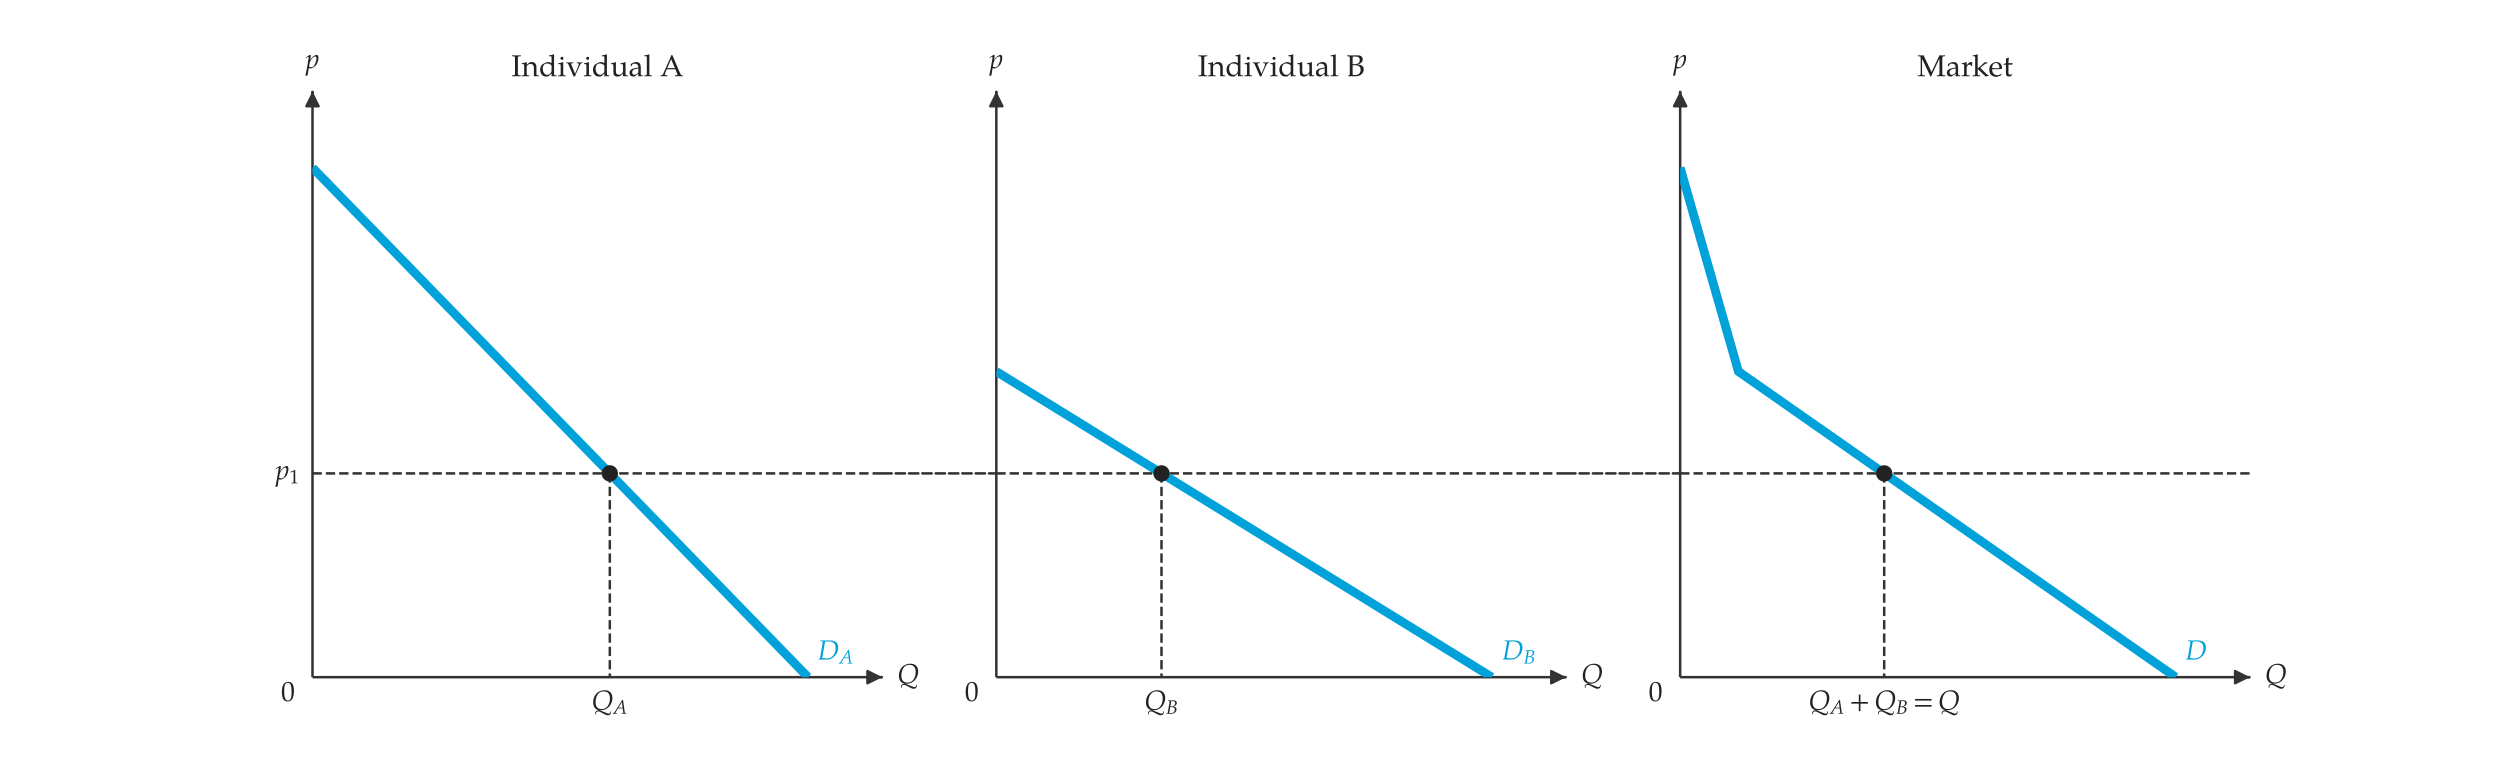
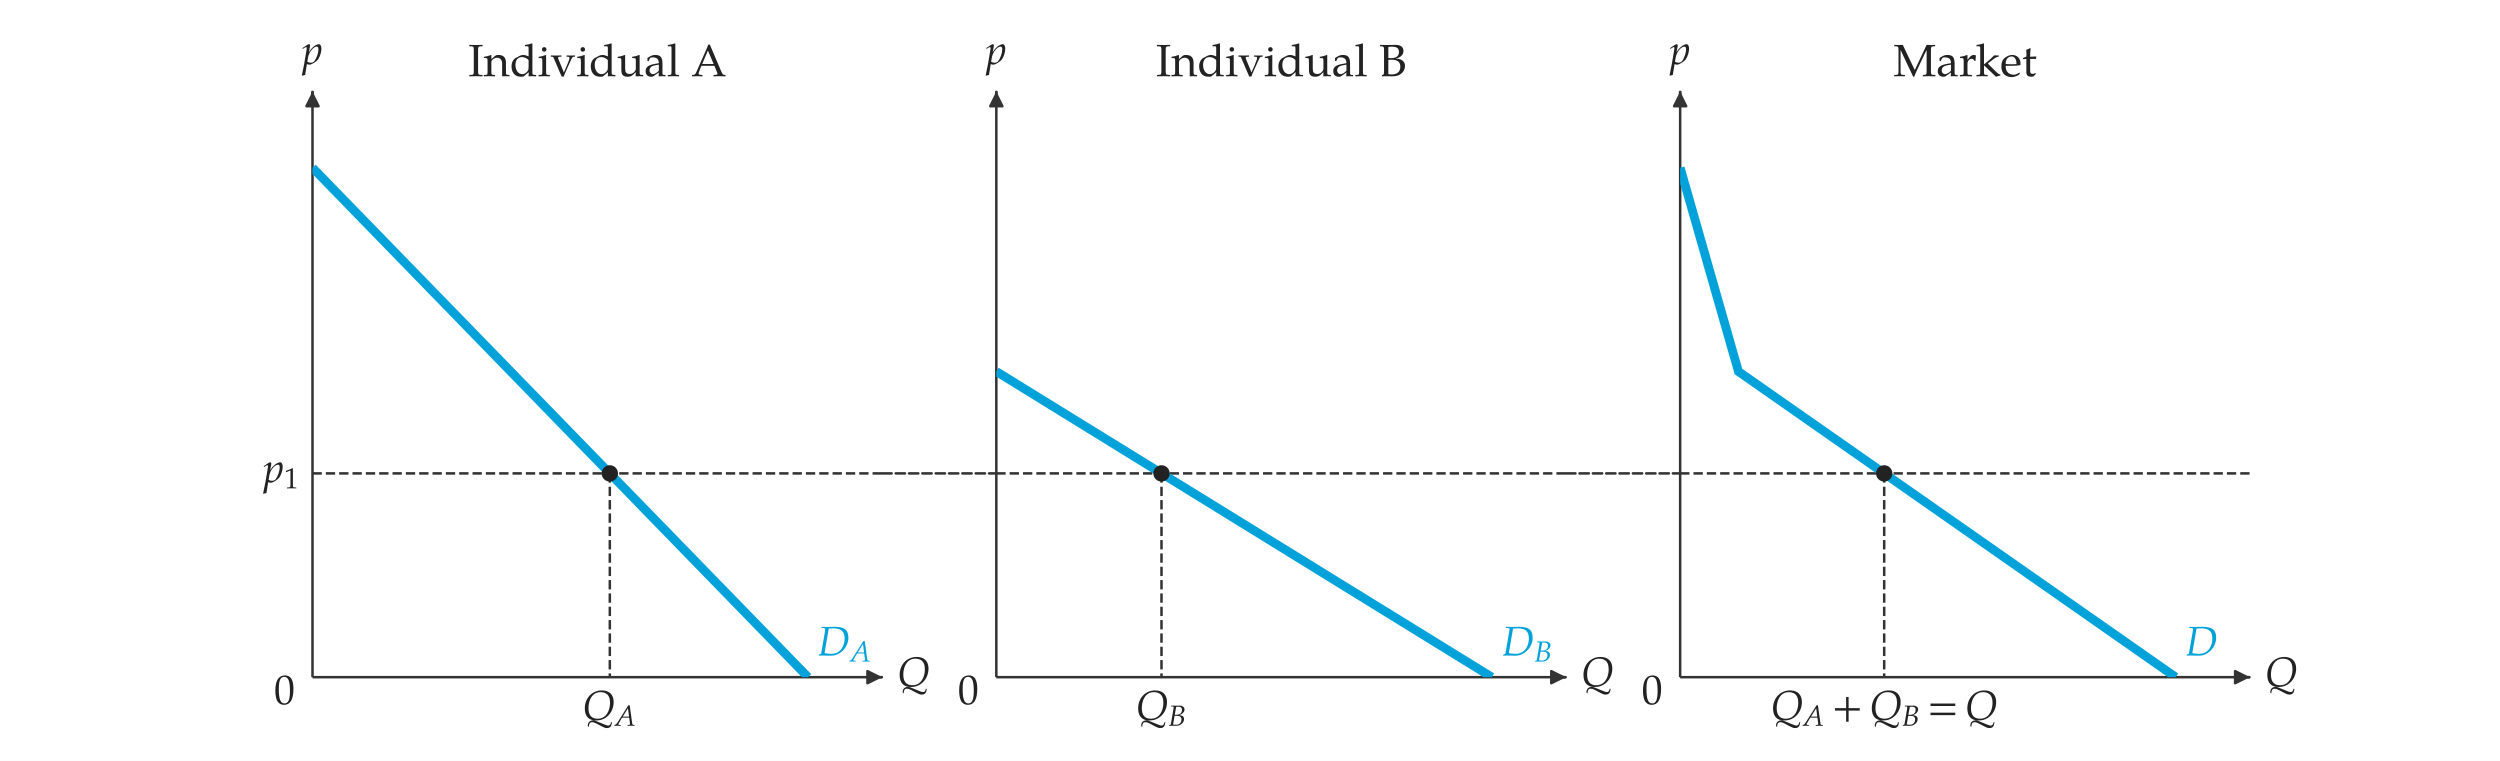
<svg xmlns="http://www.w3.org/2000/svg" xmlns:xlink="http://www.w3.org/1999/xlink" width="993.6pt" height="302.4pt" viewBox="0 0 993.6 302.4" version="1.1">
  <defs>
    <style type="text/css">*{stroke-linejoin: round; stroke-linecap: butt}</style>
  </defs>
  <g id="figure_1">
    <g id="patch_1">
      <path d="M 0 302.4  L 993.6 302.4  L 993.6 0  L 0 0  z " style="fill: #ffffff" />
    </g>
    <g id="patch_2">
      <path d="M 350.682 188.145  Q 373.331 188.145 395.979 188.145  " style="fill: none; stroke-dasharray: 3.7,1.6; stroke-dashoffset: 0; stroke: #333333; stroke-linecap: round" />
    </g>
    <g id="patch_3">
      <path d="M 622.461 188.145  Q 645.109 188.145 667.758 188.145  " style="fill: none; stroke-dasharray: 3.7,1.6; stroke-dashoffset: 0; stroke: #333333; stroke-linecap: round" />
    </g>
    <g id="axes_1">
      <g id="axes.x">
        <path d="M 124.2 269.136  L 350.682 269.136  " style="fill: none; stroke: #333333; stroke-linejoin: miter" />
      </g>
      <g id="patch_4">
        <path d="M 350.456 269.136  Q 350.569 269.136 349.564 269.136  " style="fill: none; stroke: #333333; stroke-linecap: round" />
        <path d="M 344.764 266.736  L 349.564 269.136  L 344.764 271.536  z " style="fill: #333333; stroke: #333333; stroke-linecap: round" />
      </g>
      <g id="axes.y">
        <path d="M 124.2 269.136  L 124.2 36.288  " style="fill: none; stroke: #333333; stroke-linejoin: miter" />
      </g>
      <g id="patch_5">
        <path d="M 124.2 36.521  Q 124.2 36.404 124.2 37.406  " style="fill: none; stroke: #333333; stroke-linecap: round" />
        <path d="M 121.8 42.206  L 124.2 37.406  L 126.6 42.206  z " style="fill: #333333; stroke: #333333; stroke-linecap: round" />
      </g>
      <g id="axes.y.label">
-         <g style="fill: #222222" transform="translate(121.45 27.197) scale(0.11 -0.11)">
+         <g style="fill: #222222" transform="translate(120.075 25.6515) scale(0.165 -0.165)">
          <defs>
            <path id="TeXGyrePagella-Italic-51" d="M -45 -1728  L 0 -1766  C 134 -1722 262 -1690 467 -1658  L 736 19  L 794 0  C 960 -58 1056 -70 1126 -70  C 1485 -70 2221 397 2496 800  C 2758 1190 2976 1894 2976 2374  C 2976 2803 2829 3085 2598 3085  C 2330 3085 1997 2912 1658 2618  C 1402 2387 1267 2227 1037 1850  L 1190 2611  C 1210 2720 1222 2816 1222 2893  C 1222 3014 1171 3085 1082 3085  C 947 3085 704 2950 230 2611  L 51 2483  L 96 2355  L 301 2490  C 480 2605 550 2637 608 2637  C 672 2637 717 2579 717 2490  C 717 2438 704 2310 691 2246  L 320 51  L 6 -1491  L -45 -1728  z M 800 378  L 915 1056  C 1056 1875 1741 2714 2272 2714  C 2438 2714 2515 2573 2515 2278  C 2515 1760 2259 998 1920 512  C 1792 326 1587 230 1325 230  C 1126 230 966 275 800 378  z " transform="scale(0.015625)" />
          </defs>
          <use xlink:href="#TeXGyrePagella-Italic-51" transform="translate(0 0.796875)" />
        </g>
      </g>
      <g id="axes.x.label">
-         <g style="fill: #222222" transform="translate(356.6824 271.5835) scale(0.11 -0.11)">
+         <g style="fill: #222222" transform="translate(356.6824 272.8073) scale(0.165 -0.165)">
          <defs>
            <path id="TeXGyrePagella-Italic-32" d="M 339 1741  C 339 531 941 -115 2067 -115  C 2611 -115 3066 6 3482 269  C 4288 768 4787 1709 4787 2720  C 4787 3859 4122 4518 2970 4518  C 1453 4518 339 3347 339 1741  z M 806 -909  C 806 -909 806 -966 813 -1018  L 966 -1101  C 966 -608 1120 -378 1459 -378  C 1645 -378 1824 -429 2074 -563  L 3002 -1050  C 3386 -1248 3501 -1286 3757 -1286  C 4237 -1286 4467 -1011 4531 -390  L 4371 -390  C 4333 -736 4192 -896 3936 -896  C 3827 -896 3706 -864 3539 -800  L 2029 -186  C 1869 -122 1754 -96 1606 -96  C 1133 -96 781 -422 806 -909  z M 902 1773  C 902 2605 1158 3354 1600 3795  C 1901 4102 2285 4250 2771 4250  C 3078 4250 3392 4173 3603 4045  C 4019 3802 4224 3322 4224 2618  C 4224 1811 3968 1088 3533 640  C 3219 320 2803 154 2304 154  C 1382 154 902 704 902 1773  z " transform="scale(0.015625)" />
          </defs>
          <use xlink:href="#TeXGyrePagella-Italic-32" transform="translate(0 0.40625)" />
        </g>
      </g>
      <g id="axes.origin.label">
-         <g style="fill: #222222" transform="translate(111.7 278.5835) scale(0.11 -0.11)">
+         <g style="fill: #222222" transform="translate(108.95 279.8073) scale(0.165 -0.165)">
          <defs>
            <path id="TeXGyrePagella-Regular-11" d="M 186 2074  C 186 1325 320 678 544 365  C 768 51 1126 -128 1523 -128  C 2490 -128 2976 704 2976 2342  C 2976 3744 2560 4410 1683 4410  C 691 4410 186 3622 186 2074  z M 723 2304  C 723 3654 960 4186 1568 4186  C 2189 4186 2438 3558 2438 2022  C 2438 659 2195 96 1606 96  C 986 96 723 742 723 2304  z " transform="scale(0.015625)" />
          </defs>
          <use xlink:href="#TeXGyrePagella-Regular-11" />
        </g>
      </g>
      <g id="aggregation.A.quantity.label">
-         <g style="fill: #222222" transform="translate(235.1597 282.122) scale(0.11 -0.11)">
+         <g style="fill: #222222" transform="translate(231.5572 286.115) scale(0.165 -0.165)">
          <defs>
            <path id="TeXGyrePagella-Italic-22" d="M -122 -19  C 115 -6 358 0 595 0  C 826 0 1056 -6 1280 -19  L 1280 160  L 947 179  C 838 186 749 243 749 301  C 749 352 787 435 915 653  L 1568 1773  L 3142 1773  L 3315 493  C 3322 435 3328 384 3328 352  C 3328 250 3232 192 3053 179  L 2771 160  L 2771 -19  C 3034 -6 3290 0 3552 0  C 3814 0 4077 -6 4333 -19  L 4333 160  L 4166 179  C 3866 211 3846 224 3808 512  L 3251 4512  L 2957 4512  L 570 717  C 346 358 224 256 6 205  L -122 173  L -122 -19  z M 1728 2003  L 2874 3846  L 3110 2003  L 1728 2003  z " transform="scale(0.015625)" />
          </defs>
          <use xlink:href="#TeXGyrePagella-Italic-32" transform="translate(0 0.40625)" />
          <use xlink:href="#TeXGyrePagella-Italic-22" transform="translate(77.79993 -14.05469) scale(0.7)" />
        </g>
      </g>
      <g id="aggregation.A.price.label">
-         <g style="fill: #222222" transform="translate(109.52 190.5929) scale(0.11 -0.11)">
+         <g style="fill: #222222" transform="translate(104.68 191.8166) scale(0.165 -0.165)">
          <defs>
            <path id="TeXGyrePagella-Regular-12" d="M 384 3827  L 429 3552  L 493 3552  L 1318 3923  L 1338 3930  C 1376 3930 1389 3872 1389 3718  L 1389 614  C 1389 282 1318 211 973 192  L 614 173  L 614 -19  C 966 -6 1318 0 1670 0  C 2003 0 2342 -6 2675 -19  L 2675 173  L 2342 192  C 1990 211 1926 282 1926 614  L 1926 4410  L 1837 4442  C 1421 4224 966 4032 384 3827  z " transform="scale(0.015625)" />
          </defs>
          <use xlink:href="#TeXGyrePagella-Italic-51" transform="translate(0 0.796875)" />
          <use xlink:href="#TeXGyrePagella-Regular-12" transform="translate(49.99995 -13.66406) scale(0.7)" />
        </g>
      </g>
      <g id="aggregation.A.guide.price">
-         <path d="M 124.2 188.145  L 350.682 188.145  " clip-path="url(#pc65784a04d)" style="fill: none; stroke-dasharray: 3.7,1.6; stroke-dashoffset: 0; stroke: #333333; stroke-linejoin: miter" />
+         <path d="M 124.2 188.145  L 350.682 188.145  " clip-path="url(#p736b6f344c)" style="fill: none; stroke-dasharray: 3.7,1.6; stroke-dashoffset: 0; stroke: #333333; stroke-linejoin: miter" />
      </g>
      <g id="aggregation.A.guide.quantity">
-         <path d="M 242.365 188.145  L 242.365 269.136  " clip-path="url(#pc65784a04d)" style="fill: none; stroke-dasharray: 3.7,1.6; stroke-dashoffset: 0; stroke: #333333; stroke-linejoin: miter" />
+         <path d="M 242.365 188.145  L 242.365 269.136  " clip-path="url(#p736b6f344c)" style="fill: none; stroke-dasharray: 3.7,1.6; stroke-dashoffset: 0; stroke: #333333; stroke-linejoin: miter" />
      </g>
      <g id="aggregation.A.curve">
-         <path d="M 124.2 66.659  L 321.141 269.136  " clip-path="url(#pc65784a04d)" style="fill: none; stroke: #01a2d9; stroke-width: 3.5; stroke-linejoin: miter" />
+         <path d="M 124.2 66.659  L 321.141 269.136  " clip-path="url(#p736b6f344c)" style="fill: none; stroke: #01a2d9; stroke-width: 3.5; stroke-linejoin: miter" />
      </g>
      <g id="text_1">
-         <g style="fill: #222222" transform="translate(203.2299 30.288) scale(0.12 -0.12)">
+         <g style="fill: #222222" transform="translate(186.1243 30.288) scale(0.18 -0.18)">
          <defs>
            <path id="TeXGyrePagella-Regular-2a" d="M 141 -19  C 454 -6 762 0 1075 0  C 1389 0 1702 -6 2016 -19  L 2016 173  L 1709 192  C 1414 211 1382 262 1382 768  L 1382 3642  C 1382 4147 1414 4198 1709 4218  L 2016 4237  L 2016 4429  C 1702 4416 1389 4410 1075 4410  C 762 4410 454 4416 141 4429  L 141 4237  L 448 4218  C 742 4198 774 4147 774 3642  L 774 768  C 774 262 742 211 448 192  L 141 173  L 141 -19  z " transform="scale(0.015625)" />
            <path id="TeXGyrePagella-Regular-4f" d="M 38 -19  C 301 -6 570 0 832 0  C 1094 0 1363 -6 1626 -19  L 1626 173  L 1338 192  C 1120 205 1101 250 1101 653  L 1101 2010  C 1101 2298 1523 2611 1914 2611  C 2342 2611 2624 2291 2624 1798  L 2624 -19  C 2790 -6 2963 0 3130 0  C 3309 0 3482 -6 3661 -19  L 3661 173  L 3398 192  C 3181 205 3162 243 3162 653  L 3162 1888  C 3162 2637 2810 3002 2093 3002  C 1856 3002 1722 2957 1587 2842  L 1101 2419  L 1101 2976  L 1043 3002  C 717 2867 384 2778 45 2739  L 45 2560  L 282 2560  C 538 2560 563 2515 563 2093  L 563 653  C 563 250 544 205 326 192  L 38 173  L 38 -19  z " transform="scale(0.015625)" />
            <path id="TeXGyrePagella-Regular-45" d="M 224 1382  C 224 870 397 448 710 192  C 928 6 1229 -77 1645 -77  C 1773 -77 1920 -51 1952 -26  L 2662 570  L 2630 -19  C 2797 -6 2957 0 3123 0  C 3315 0 3514 -6 3706 -19  L 3706 173  L 3411 192  C 3194 205 3174 250 3174 653  L 3174 4595  L 3117 4646  C 2835 4538 2624 4486 2118 4410  L 2118 4230  L 2477 4230  C 2592 4230 2637 4160 2637 3968  L 2637 2797  C 2278 2950 2099 3002 1875 3002  C 1702 3002 1549 2963 1389 2880  L 826 2586  C 461 2394 224 1926 224 1382  z M 781 1594  C 781 2291 1126 2701 1702 2701  C 1946 2701 2202 2618 2426 2464  C 2560 2374 2637 2291 2637 2240  L 2637 1414  C 2637 998 2624 934 2541 787  C 2362 486 2048 288 1747 288  C 1184 288 781 832 781 1594  z " transform="scale(0.015625)" />
            <path id="TeXGyrePagella-Regular-4a" d="M 134 -19  C 403 -6 666 0 934 0  C 1203 0 1466 -6 1734 -19  L 1734 173  L 1440 192  C 1222 205 1203 250 1203 653  L 1203 2976  L 1146 3002  C 819 2867 486 2778 147 2739  L 147 2560  L 384 2560  C 640 2560 666 2515 666 2093  L 666 653  C 666 250 646 205 429 192  L 134 173  L 134 -19  z M 614 3789  C 614 3597 742 3469 934 3469  C 1126 3469 1254 3597 1254 3789  C 1254 3974 1126 4109 941 4109  C 742 4109 614 3981 614 3789  z " transform="scale(0.015625)" />
            <path id="TeXGyrePagella-Regular-57" d="M 38 2758  L 256 2746  C 371 2739 390 2682 454 2534  L 1555 -45  L 1875 -45  C 1914 166 2010 365 2138 653  L 2893 2317  C 3040 2643 3123 2739 3251 2746  L 3450 2758  L 3450 2938  C 3251 2925 3046 2918 2848 2918  C 2650 2918 2445 2925 2246 2938  L 2246 2758  L 2509 2746  C 2714 2733 2714 2547 2541 2112  L 2272 1434  L 1875 538  L 1114 2381  C 1043 2560 1011 2739 1216 2746  L 1530 2758  L 1530 2938  C 1280 2925 1030 2918 781 2918  C 531 2918 288 2925 38 2938  L 38 2758  z " transform="scale(0.015625)" />
            <path id="TeXGyrePagella-Regular-56" d="M 115 2560  L 352 2560  C 608 2560 634 2515 634 2093  L 634 1018  C 634 570 672 371 787 211  C 928 19 1171 -77 1536 -77  C 1824 -77 2080 13 2253 173  L 2682 570  C 2682 384 2675 282 2656 -19  C 2835 -6 3008 0 3187 0  C 3366 0 3539 -6 3718 -19  L 3718 173  L 3456 192  C 3238 205 3219 243 3219 653  L 3219 2976  L 3162 3002  C 2835 2867 2502 2778 2163 2739  L 2163 2560  L 2400 2560  C 2656 2560 2682 2515 2682 2093  L 2682 1050  C 2682 909 2592 730 2445 582  C 2266 403 2061 314 1811 314  C 1587 314 1408 384 1306 506  C 1216 608 1171 806 1171 1088  L 1171 2976  L 1114 3002  C 787 2867 454 2778 115 2739  L 115 2560  z " transform="scale(0.015625)" />
            <path id="TeXGyrePagella-Regular-42" d="M 205 710  C 205 211 506 -77 1011 -77  C 1126 -77 1235 -58 1280 -26  L 2074 525  L 2042 -19  C 2208 -6 2374 0 2541 0  C 2701 0 2854 -6 3014 -19  L 3014 173  L 2765 186  C 2611 192 2586 243 2586 557  L 2586 1728  C 2586 2662 2317 3002 1574 3002  C 1299 3002 1043 2931 800 2784  L 461 2579  L 461 2163  L 627 2118  L 710 2317  C 838 2618 909 2662 1203 2662  C 1805 2662 2054 2426 2074 1843  L 1440 1728  C 570 1568 205 1267 205 710  z M 755 800  C 755 1037 883 1261 1075 1382  C 1235 1478 1587 1568 2074 1638  L 2074 794  C 1888 531 1485 288 1235 288  C 979 288 755 525 755 800  z " transform="scale(0.015625)" />
            <path id="TeXGyrePagella-Regular-4d" d="M 134 -19  C 403 -6 666 0 934 0  C 1203 0 1466 -6 1734 -19  L 1734 173  L 1440 192  C 1222 205 1203 250 1203 653  L 1203 4595  L 1146 4646  C 864 4538 653 4486 147 4410  L 147 4230  L 506 4230  C 621 4230 666 4160 666 3968  L 666 653  C 666 250 646 205 429 192  L 134 173  L 134 -19  z " transform="scale(0.015625)" />
            <path id="TeXGyrePagella-Regular-1" transform="scale(0.015625)" />
            <path id="TeXGyrePagella-Regular-22" d="M 96 -19  C 326 -6 563 0 794 0  C 1050 0 1312 -6 1568 -19  L 1568 173  L 1331 192  C 1107 211 1024 256 1024 358  C 1024 442 1114 717 1248 1037  L 1427 1466  L 3270 1466  L 3565 730  C 3674 461 3699 378 3699 320  C 3699 250 3597 205 3437 192  L 3136 173  L 3136 -19  C 3430 -6 3731 0 4026 0  C 4294 0 4570 -6 4838 -19  L 4838 173  L 4621 192  C 4454 205 4384 326 4160 845  L 2611 4480  L 2406 4480  C 2406 4480 2336 4262 2093 3718  L 678 506  C 595 320 474 205 333 192  L 96 173  L 96 -19  z M 1536 1722  L 2349 3629  L 3155 1722  L 1536 1722  z " transform="scale(0.015625)" />
          </defs>
          <use xlink:href="#TeXGyrePagella-Regular-2a" />
          <use xlink:href="#TeXGyrePagella-Regular-4f" transform="translate(33.70312 0)" />
          <use xlink:href="#TeXGyrePagella-Regular-45" transform="translate(91.90625 0)" />
          <use xlink:href="#TeXGyrePagella-Regular-4a" transform="translate(153 0)" />
          <use xlink:href="#TeXGyrePagella-Regular-57" transform="translate(181.7031 0)" />
          <use xlink:href="#TeXGyrePagella-Regular-4a" transform="translate(238.2031 0)" />
          <use xlink:href="#TeXGyrePagella-Regular-45" transform="translate(266.9062 0)" />
          <use xlink:href="#TeXGyrePagella-Regular-56" transform="translate(328 0)" />
          <use xlink:href="#TeXGyrePagella-Regular-42" transform="translate(388.2969 0)" />
          <use xlink:href="#TeXGyrePagella-Regular-4d" transform="translate(438.2969 0)" />
          <use xlink:href="#TeXGyrePagella-Regular-1" transform="translate(467.3906 0)" />
          <use xlink:href="#TeXGyrePagella-Regular-22" transform="translate(492.3906 0)" />
        </g>
      </g>
      <g id="aggregation.A.point">
        <defs>
-           <path id="m97a9c5948f" d="M 0 3.25  C 0.862 3.25 1.689 2.908 2.298 2.298  C 2.908 1.689 3.25 0.862 3.25 0  C 3.25 -0.862 2.908 -1.689 2.298 -2.298  C 1.689 -2.908 0.862 -3.25 0 -3.25  C -0.862 -3.25 -1.689 -2.908 -2.298 -2.298  C -2.908 -1.689 -3.25 -0.862 -3.25 0  C -3.25 0.862 -2.908 1.689 -2.298 2.298  C -1.689 2.908 -0.862 3.25 0 3.25  z " />
+           <path id="m19ee6a8cb1" d="M 0 3.25  C 0.862 3.25 1.689 2.908 2.298 2.298  C 2.908 1.689 3.25 0.862 3.25 0  C 3.25 -0.862 2.908 -1.689 2.298 -2.298  C 1.689 -2.908 0.862 -3.25 0 -3.25  C -0.862 -3.25 -1.689 -2.908 -2.298 -2.298  C -2.908 -1.689 -3.25 -0.862 -3.25 0  C -3.25 0.862 -2.908 1.689 -2.298 2.298  C -1.689 2.908 -0.862 3.25 0 3.25  z " />
        </defs>
        <g>
-           <use xlink:href="#m97a9c5948f" x="242.365" y="188.145" style="fill: #222222" />
+           <use xlink:href="#m19ee6a8cb1" x="242.365" y="188.145" style="fill: #222222" />
        </g>
      </g>
      <g id="aggregation.A.curve.label">
-         <g style="fill: #01a2d9" transform="translate(324.9646 262.2166) scale(0.11 -0.11)">
+         <g style="fill: #01a2d9" transform="translate(324.9621 260.6711) scale(0.165 -0.165)">
          <defs>
            <path id="TeXGyrePagella-Italic-25" d="M 179 -19  C 378 -6 576 0 774 0  C 1190 0 1606 -19 2022 -19  C 2483 -19 2797 51 3130 218  C 4128 730 4742 1696 4742 2758  C 4742 3386 4550 3834 4160 4109  C 3866 4320 3251 4429 2714 4429  C 2278 4429 1843 4410 1408 4410  C 1146 4410 883 4416 621 4429  L 602 4250  L 941 4237  C 1094 4230 1165 4179 1165 4064  C 1165 3974 1139 3770 1107 3578  L 550 352  C 525 205 333 179 211 147  L 179 -19  z M 1075 358  C 1075 435 1082 480 1101 595  L 1715 4160  C 1965 4160 2208 4192 2458 4192  C 3622 4192 4154 3706 4154 2656  C 4154 1907 3910 1235 3475 794  C 3130 442 2662 262 2106 262  C 1824 262 1510 294 1075 358  z " transform="scale(0.015625)" />
          </defs>
          <use xlink:href="#TeXGyrePagella-Italic-25" transform="translate(0 0.796875)" />
          <use xlink:href="#TeXGyrePagella-Italic-22" transform="translate(77.79993 -13.66406) scale(0.7)" />
        </g>
      </g>
    </g>
    <g id="axes_2">
      <g id="axes.x">
        <path d="M 395.979 269.136  L 622.461 269.136  " style="fill: none; stroke: #333333; stroke-linejoin: miter" />
      </g>
      <g id="patch_6">
        <path d="M 622.235 269.136  Q 622.348 269.136 621.343 269.136  " style="fill: none; stroke: #333333; stroke-linecap: round" />
        <path d="M 616.543 266.736  L 621.343 269.136  L 616.543 271.536  z " style="fill: #333333; stroke: #333333; stroke-linecap: round" />
      </g>
      <g id="axes.y">
        <path d="M 395.979 269.136  L 395.979 36.288  " style="fill: none; stroke: #333333; stroke-linejoin: miter" />
      </g>
      <g id="patch_7">
        <path d="M 395.979 36.521  Q 395.979 36.404 395.979 37.406  " style="fill: none; stroke: #333333; stroke-linecap: round" />
        <path d="M 393.579 42.206  L 395.979 37.406  L 398.379 42.206  z " style="fill: #333333; stroke: #333333; stroke-linecap: round" />
      </g>
      <g id="axes.y.label">
-         <g style="fill: #222222" transform="translate(393.2288 27.197) scale(0.11 -0.11)">
+         <g style="fill: #222222" transform="translate(391.8538 25.6515) scale(0.165 -0.165)">
          <use xlink:href="#TeXGyrePagella-Italic-51" transform="translate(0 0.796875)" />
        </g>
      </g>
      <g id="axes.x.label">
-         <g style="fill: #222222" transform="translate(628.4612 271.5835) scale(0.11 -0.11)">
+         <g style="fill: #222222" transform="translate(628.4612 272.8073) scale(0.165 -0.165)">
          <use xlink:href="#TeXGyrePagella-Italic-32" transform="translate(0 0.40625)" />
        </g>
      </g>
      <g id="axes.origin.label">
-         <g style="fill: #222222" transform="translate(383.4788 278.5835) scale(0.11 -0.11)">
+         <g style="fill: #222222" transform="translate(380.7288 279.8073) scale(0.165 -0.165)">
          <use xlink:href="#TeXGyrePagella-Regular-11" />
        </g>
      </g>
      <g id="aggregation.B.quantity.label">
-         <g style="fill: #222222" transform="translate(454.8609 282.122) scale(0.11 -0.11)">
+         <g style="fill: #222222" transform="translate(451.4784 286.115) scale(0.165 -0.165)">
          <defs>
            <path id="TeXGyrePagella-Italic-23" d="M 166 -19  C 358 -6 557 0 749 0  C 1094 0 1434 -19 1779 -19  C 2086 -19 2387 51 2688 230  C 3194 531 3475 966 3475 1453  C 3475 1728 3386 1939 3213 2080  C 3046 2214 2854 2272 2413 2336  C 2778 2464 2931 2547 3136 2720  C 3424 2976 3578 3270 3578 3597  C 3578 4122 3059 4429 2566 4429  C 2246 4429 1926 4410 1606 4410  C 1280 4410 960 4416 640 4429  L 621 4250  L 960 4237  C 1114 4230 1184 4179 1184 4064  C 1184 3974 1158 3770 1126 3578  L 570 352  C 550 237 467 192 198 147  L 166 -19  z M 1062 262  L 1389 2176  L 1933 2176  C 2592 2176 2912 1907 2912 1350  C 2912 691 2445 218 1805 218  C 1677 218 1491 224 1280 243  C 1242 250 1165 256 1062 262  z M 1427 2406  L 1741 4160  C 1914 4160 2080 4192 2253 4192  C 2771 4192 3027 3962 3027 3482  C 3027 2810 2554 2406 1760 2406  L 1427 2406  z " transform="scale(0.015625)" />
          </defs>
          <use xlink:href="#TeXGyrePagella-Italic-32" transform="translate(0 0.40625)" />
          <use xlink:href="#TeXGyrePagella-Italic-23" transform="translate(77.79993 -14.05469) scale(0.7)" />
        </g>
      </g>
      <g id="aggregation.B.guide.price">
-         <path d="M 395.979 188.145  L 622.461 188.145  " clip-path="url(#p2d1131f59b)" style="fill: none; stroke-dasharray: 3.7,1.6; stroke-dashoffset: 0; stroke: #333333; stroke-linejoin: miter" />
+         <path d="M 395.979 188.145  L 622.461 188.145  " clip-path="url(#pdc7f59ff23)" style="fill: none; stroke-dasharray: 3.7,1.6; stroke-dashoffset: 0; stroke: #333333; stroke-linejoin: miter" />
      </g>
      <g id="aggregation.B.guide.quantity">
-         <path d="M 461.626 188.145  L 461.626 269.136  " clip-path="url(#p2d1131f59b)" style="fill: none; stroke-dasharray: 3.7,1.6; stroke-dashoffset: 0; stroke: #333333; stroke-linejoin: miter" />
+         <path d="M 461.626 188.145  L 461.626 269.136  " clip-path="url(#pdc7f59ff23)" style="fill: none; stroke-dasharray: 3.7,1.6; stroke-dashoffset: 0; stroke: #333333; stroke-linejoin: miter" />
      </g>
      <g id="aggregation.B.curve">
-         <path d="M 395.979 147.65  L 592.92 269.136  " clip-path="url(#p2d1131f59b)" style="fill: none; stroke: #01a2d9; stroke-width: 3.5; stroke-linejoin: miter" />
+         <path d="M 395.979 147.65  L 592.92 269.136  " clip-path="url(#pdc7f59ff23)" style="fill: none; stroke: #01a2d9; stroke-width: 3.5; stroke-linejoin: miter" />
      </g>
      <g id="text_2">
-         <g style="fill: #222222" transform="translate(476.0109 30.288) scale(0.12 -0.12)">
+         <g style="fill: #222222" transform="translate(459.4064 30.288) scale(0.18 -0.18)">
          <defs>
            <path id="TeXGyrePagella-Regular-23" d="M 166 4237  L 397 4218  C 698 4192 723 4147 723 3642  L 723 608  C 723 371 672 224 582 192  L 416 128  L 416 -19  C 646 -6 883 0 1114 0  C 1376 0 1645 -19 1907 -19  C 2381 -19 2797 96 3085 307  C 3462 576 3686 1011 3686 1459  C 3686 1786 3558 2048 3315 2221  C 3072 2400 2854 2458 2362 2496  C 2675 2560 2822 2618 3002 2739  C 3309 2950 3469 3226 3469 3558  C 3469 4122 3098 4429 2323 4429  C 1939 4429 1562 4410 1178 4410  C 838 4410 506 4416 166 4429  L 166 4237  z M 1331 301  L 1331 2317  C 1581 2330 1638 2330 1760 2330  C 2624 2330 3027 2016 3027 1331  C 3027 653 2586 250 1824 250  C 1638 250 1491 262 1331 301  z M 1331 2566  L 1331 4122  C 1498 4160 1645 4173 1850 4173  C 2534 4173 2835 3942 2835 3411  C 2835 2854 2451 2554 1722 2554  C 1613 2554 1530 2554 1331 2566  z " transform="scale(0.015625)" />
          </defs>
          <use xlink:href="#TeXGyrePagella-Regular-2a" />
          <use xlink:href="#TeXGyrePagella-Regular-4f" transform="translate(33.70312 0)" />
          <use xlink:href="#TeXGyrePagella-Regular-45" transform="translate(91.90625 0)" />
          <use xlink:href="#TeXGyrePagella-Regular-4a" transform="translate(153 0)" />
          <use xlink:href="#TeXGyrePagella-Regular-57" transform="translate(181.7031 0)" />
          <use xlink:href="#TeXGyrePagella-Regular-4a" transform="translate(238.2031 0)" />
          <use xlink:href="#TeXGyrePagella-Regular-45" transform="translate(266.9062 0)" />
          <use xlink:href="#TeXGyrePagella-Regular-56" transform="translate(328 0)" />
          <use xlink:href="#TeXGyrePagella-Regular-42" transform="translate(388.2969 0)" />
          <use xlink:href="#TeXGyrePagella-Regular-4d" transform="translate(438.2969 0)" />
          <use xlink:href="#TeXGyrePagella-Regular-1" transform="translate(467.3906 0)" />
          <use xlink:href="#TeXGyrePagella-Regular-23" transform="translate(492.3906 0)" />
        </g>
      </g>
      <g id="aggregation.B.point">
        <g>
-           <use xlink:href="#m97a9c5948f" x="461.626" y="188.145" style="fill: #222222" />
+           <use xlink:href="#m19ee6a8cb1" x="461.626" y="188.145" style="fill: #222222" />
        </g>
      </g>
      <g id="aggregation.B.curve.label">
-         <g style="fill: #01a2d9" transform="translate(596.9434 262.2166) scale(0.11 -0.11)">
+         <g style="fill: #01a2d9" transform="translate(596.9209 260.6711) scale(0.165 -0.165)">
          <use xlink:href="#TeXGyrePagella-Italic-25" transform="translate(0 0.796875)" />
          <use xlink:href="#TeXGyrePagella-Italic-23" transform="translate(77.79993 -13.66406) scale(0.7)" />
        </g>
      </g>
    </g>
    <g id="axes_3">
      <g id="axes.x">
        <path d="M 667.758 269.136  L 894.24 269.136  " style="fill: none; stroke: #333333; stroke-linejoin: miter" />
      </g>
      <g id="patch_8">
        <path d="M 894.014 269.136  Q 894.127 269.136 893.122 269.136  " style="fill: none; stroke: #333333; stroke-linecap: round" />
        <path d="M 888.322 266.736  L 893.122 269.136  L 888.322 271.536  z " style="fill: #333333; stroke: #333333; stroke-linecap: round" />
      </g>
      <g id="axes.y">
        <path d="M 667.758 269.136  L 667.758 36.288  " style="fill: none; stroke: #333333; stroke-linejoin: miter" />
      </g>
      <g id="patch_9">
        <path d="M 667.758 36.521  Q 667.758 36.404 667.758 37.406  " style="fill: none; stroke: #333333; stroke-linecap: round" />
        <path d="M 665.358 42.206  L 667.758 37.406  L 670.158 42.206  z " style="fill: #333333; stroke: #333333; stroke-linecap: round" />
      </g>
      <g id="axes.y.label">
-         <g style="fill: #222222" transform="translate(665.0076 27.197) scale(0.11 -0.11)">
+         <g style="fill: #222222" transform="translate(663.6326 25.6515) scale(0.165 -0.165)">
          <use xlink:href="#TeXGyrePagella-Italic-51" transform="translate(0 0.796875)" />
        </g>
      </g>
      <g id="axes.x.label">
-         <g style="fill: #222222" transform="translate(900.24 271.5835) scale(0.11 -0.11)">
+         <g style="fill: #222222" transform="translate(900.24 272.8073) scale(0.165 -0.165)">
          <use xlink:href="#TeXGyrePagella-Italic-32" transform="translate(0 0.40625)" />
        </g>
      </g>
      <g id="axes.origin.label">
-         <g style="fill: #222222" transform="translate(655.2576 278.5835) scale(0.11 -0.11)">
+         <g style="fill: #222222" transform="translate(652.5076 279.8073) scale(0.165 -0.165)">
          <use xlink:href="#TeXGyrePagella-Regular-11" />
        </g>
      </g>
      <g id="aggregation.market.quantity.label">
-         <g style="fill: #222222" transform="translate(718.8211 282.122) scale(0.11 -0.11)">
+         <g style="fill: #222222" transform="translate(703.8061 286.115) scale(0.165 -0.165)">
          <defs>
            <path id="TeXGyrePagella-Regular-c" d="M 512 1408  L 2240 1408  L 2240 -320  C 2304 -307 2368 -301 2432 -301  C 2496 -301 2560 -307 2624 -320  L 2624 1408  L 4352 1408  C 4339 1472 4333 1536 4333 1600  C 4333 1664 4339 1728 4352 1792  L 2624 1792  L 2624 3520  C 2560 3507 2496 3501 2432 3501  C 2368 3501 2304 3507 2240 3520  L 2240 1792  L 512 1792  C 525 1728 531 1664 531 1600  C 531 1536 525 1472 512 1408  z " transform="scale(0.015625)" />
            <path id="TeXGyrePagella-Regular-1e" d="M 512 704  L 4352 704  C 4339 768 4333 832 4333 896  C 4333 960 4339 1024 4352 1088  L 512 1088  C 525 1024 531 960 531 896  C 531 832 525 768 512 704  z M 512 2112  L 4352 2112  C 4339 2176 4333 2240 4333 2304  C 4333 2368 4339 2432 4352 2496  L 512 2496  C 525 2432 531 2368 531 2304  C 531 2240 525 2176 512 2112  z " transform="scale(0.015625)" />
          </defs>
          <use xlink:href="#TeXGyrePagella-Italic-32" transform="translate(0 0.40625)" />
          <use xlink:href="#TeXGyrePagella-Italic-22" transform="translate(77.79993 -14.05469) scale(0.7)" />
          <use xlink:href="#TeXGyrePagella-Regular-c" transform="translate(146.31 0.40625)" />
          <use xlink:href="#TeXGyrePagella-Italic-32" transform="translate(237.8699 0.40625)" />
          <use xlink:href="#TeXGyrePagella-Italic-23" transform="translate(315.6699 -14.05469) scale(0.7)" />
          <use xlink:href="#TeXGyrePagella-Regular-1e" transform="translate(376.41 0.40625)" />
          <use xlink:href="#TeXGyrePagella-Italic-32" transform="translate(467.9699 0.40625)" />
        </g>
      </g>
      <g id="aggregation.market.guide.price">
-         <path d="M 667.758 188.145  L 894.24 188.145  " clip-path="url(#pf0cd0f0f3c)" style="fill: none; stroke-dasharray: 3.7,1.6; stroke-dashoffset: 0; stroke: #333333; stroke-linejoin: miter" />
+         <path d="M 667.758 188.145  L 894.24 188.145  " clip-path="url(#pb1f5f2aa0a)" style="fill: none; stroke-dasharray: 3.7,1.6; stroke-dashoffset: 0; stroke: #333333; stroke-linejoin: miter" />
      </g>
      <g id="aggregation.market.guide.quantity">
-         <path d="M 748.851 188.145  L 748.851 269.136  " clip-path="url(#pf0cd0f0f3c)" style="fill: none; stroke-dasharray: 3.7,1.6; stroke-dashoffset: 0; stroke: #333333; stroke-linejoin: miter" />
+         <path d="M 748.851 188.145  L 748.851 269.136  " clip-path="url(#pb1f5f2aa0a)" style="fill: none; stroke-dasharray: 3.7,1.6; stroke-dashoffset: 0; stroke: #333333; stroke-linejoin: miter" />
      </g>
      <g id="aggregation.market.curve">
-         <path d="M 667.758 66.659  L 690.927 147.65  L 864.699 269.136  " clip-path="url(#pf0cd0f0f3c)" style="fill: none; stroke: #01a2d9; stroke-width: 3.5; stroke-linejoin: miter" />
+         <path d="M 667.758 66.659  L 690.927 147.65  L 864.699 269.136  " clip-path="url(#pb1f5f2aa0a)" style="fill: none; stroke: #01a2d9; stroke-width: 3.5; stroke-linejoin: miter" />
      </g>
      <g id="text_3">
-         <g style="fill: #222222" transform="translate(762.0276 30.288) scale(0.12 -0.12)">
+         <g style="fill: #222222" transform="translate(752.5419 30.288) scale(0.18 -0.18)">
          <defs>
            <path id="TeXGyrePagella-Regular-2e" d="M 102 -19  C 352 -6 595 0 845 0  C 1101 0 1357 -6 1613 -19  L 1613 173  L 1331 192  C 1037 211 1005 269 1005 768  L 1005 3699  L 2790 -83  L 2918 -83  C 3078 262 3130 442 3264 730  L 4403 3149  L 4685 3699  L 4685 768  C 4685 262 4659 218 4358 192  L 4141 173  L 4141 -19  C 4416 -6 4685 0 4960 0  C 5280 0 5606 -6 5926 -19  L 5926 173  L 5619 192  C 5325 211 5293 262 5293 768  L 5293 3642  C 5293 4141 5325 4198 5619 4218  L 5888 4237  L 5888 4429  C 5690 4416 5491 4410 5293 4410  C 5088 4410 4890 4416 4685 4429  L 3008 870  L 1318 4429  C 1114 4416 915 4410 710 4410  C 506 4410 307 4416 102 4429  L 102 4237  L 384 4218  C 678 4198 710 4141 710 3642  L 710 768  C 710 269 678 211 384 192  L 102 173  L 102 -19  z " transform="scale(0.015625)" />
            <path id="TeXGyrePagella-Regular-53" d="M 134 -19  C 397 -6 659 0 922 0  C 1229 0 1530 -6 1837 -19  L 1837 173  L 1504 192  C 1216 211 1203 230 1203 653  L 1203 1754  C 1203 2138 1459 2458 1773 2458  C 1965 2458 2099 2368 2202 2163  L 2336 2163  L 2394 2931  C 2323 2976 2208 3002 2093 3002  C 1901 3002 1696 2899 1562 2739  L 1203 2317  L 1203 2976  L 1146 3002  C 819 2867 486 2778 147 2739  L 147 2560  L 384 2560  C 640 2560 666 2515 666 2093  L 666 653  C 666 250 646 205 429 192  L 134 173  L 134 -19  z " transform="scale(0.015625)" />
            <path id="TeXGyrePagella-Regular-4c" d="M 134 -19  C 403 -6 672 0 941 0  C 1203 0 1459 -6 1722 -19  L 1722 173  L 1440 192  C 1222 205 1203 250 1203 653  L 1203 1536  L 2899 -77  L 3514 109  L 3514 256  C 3360 256 3174 365 2970 563  L 2163 1363  C 1933 1587 1862 1670 1754 1798  L 2579 2445  C 2880 2675 3053 2746 3270 2746  L 3270 2938  L 2630 2938  C 2221 2528 1920 2246 1670 2048  L 1203 1670  L 1203 4595  L 1146 4646  C 864 4538 653 4486 147 4410  L 147 4230  L 506 4230  C 621 4230 666 4160 666 3968  L 666 653  C 666 250 646 205 429 192  L 134 173  L 134 -19  z " transform="scale(0.015625)" />
            <path id="TeXGyrePagella-Regular-46" d="M 166 1402  C 166 998 256 653 435 410  C 685 70 1120 -128 1600 -128  C 1837 -128 2074 -77 2336 38  C 2509 109 2643 192 2669 230  L 2797 448  L 2714 512  C 2304 269 2157 211 1882 211  C 1466 211 1120 397 941 710  C 819 922 774 1101 762 1472  L 1696 1472  C 2138 1472 2413 1491 2854 1562  C 2861 1651 2867 1709 2867 1786  C 2867 2522 2394 3002 1677 3002  C 1440 3002 1165 2918 902 2765  C 378 2464 166 2067 166 1402  z M 774 1728  C 774 2029 800 2170 883 2336  C 1018 2618 1293 2790 1600 2790  C 1811 2790 1978 2707 2093 2534  C 2234 2323 2298 2138 2298 1709  L 1581 1690  C 1286 1690 1120 1696 774 1728  z " transform="scale(0.015625)" />
            <path id="TeXGyrePagella-Regular-55" d="M 141 2419  L 627 2445  L 627 602  C 627 128 838 -77 1331 -77  C 1478 -77 1632 -45 1670 0  L 1978 339  L 1894 448  C 1734 358 1638 326 1517 326  C 1267 326 1165 454 1165 768  L 1165 2445  L 1984 2445  L 2042 2790  L 1165 2752  L 1165 2995  C 1165 3264 1184 3494 1235 3904  L 1158 3974  C 1005 3878 813 3795 614 3731  C 634 3539 640 3418 640 3226  L 640 2778  L 141 2554  L 141 2419  z " transform="scale(0.015625)" />
          </defs>
          <use xlink:href="#TeXGyrePagella-Regular-2e" />
          <use xlink:href="#TeXGyrePagella-Regular-42" transform="translate(94.59375 0)" />
          <use xlink:href="#TeXGyrePagella-Regular-53" transform="translate(144.5938 0)" />
          <use xlink:href="#TeXGyrePagella-Regular-4c" transform="translate(181.0938 0)" />
          <use xlink:href="#TeXGyrePagella-Regular-46" transform="translate(235.6875 0)" />
          <use xlink:href="#TeXGyrePagella-Regular-55" transform="translate(283.5938 0)" />
        </g>
      </g>
      <g id="aggregation.market.point">
        <g>
-           <use xlink:href="#m97a9c5948f" x="748.851" y="188.145" style="fill: #222222" />
+           <use xlink:href="#m19ee6a8cb1" x="748.851" y="188.145" style="fill: #222222" />
        </g>
      </g>
      <g id="aggregation.market.curve.label">
-         <g style="fill: #01a2d9" transform="translate(868.5573 262.2166) scale(0.11 -0.11)">
+         <g style="fill: #01a2d9" transform="translate(868.5723 260.6711) scale(0.165 -0.165)">
          <use xlink:href="#TeXGyrePagella-Italic-25" transform="translate(0 0.796875)" />
        </g>
      </g>
    </g>
  </g>
  <defs>
-     <clipPath id="pc65784a04d">
+     <clipPath id="p736b6f344c">
      <rect x="124.2" y="36.288" width="226.482" height="232.848" />
    </clipPath>
-     <clipPath id="p2d1131f59b">
+     <clipPath id="pdc7f59ff23">
      <rect x="395.979" y="36.288" width="226.482" height="232.848" />
    </clipPath>
-     <clipPath id="pf0cd0f0f3c">
+     <clipPath id="pb1f5f2aa0a">
      <rect x="667.758" y="36.288" width="226.482" height="232.848" />
    </clipPath>
  </defs>
</svg>
